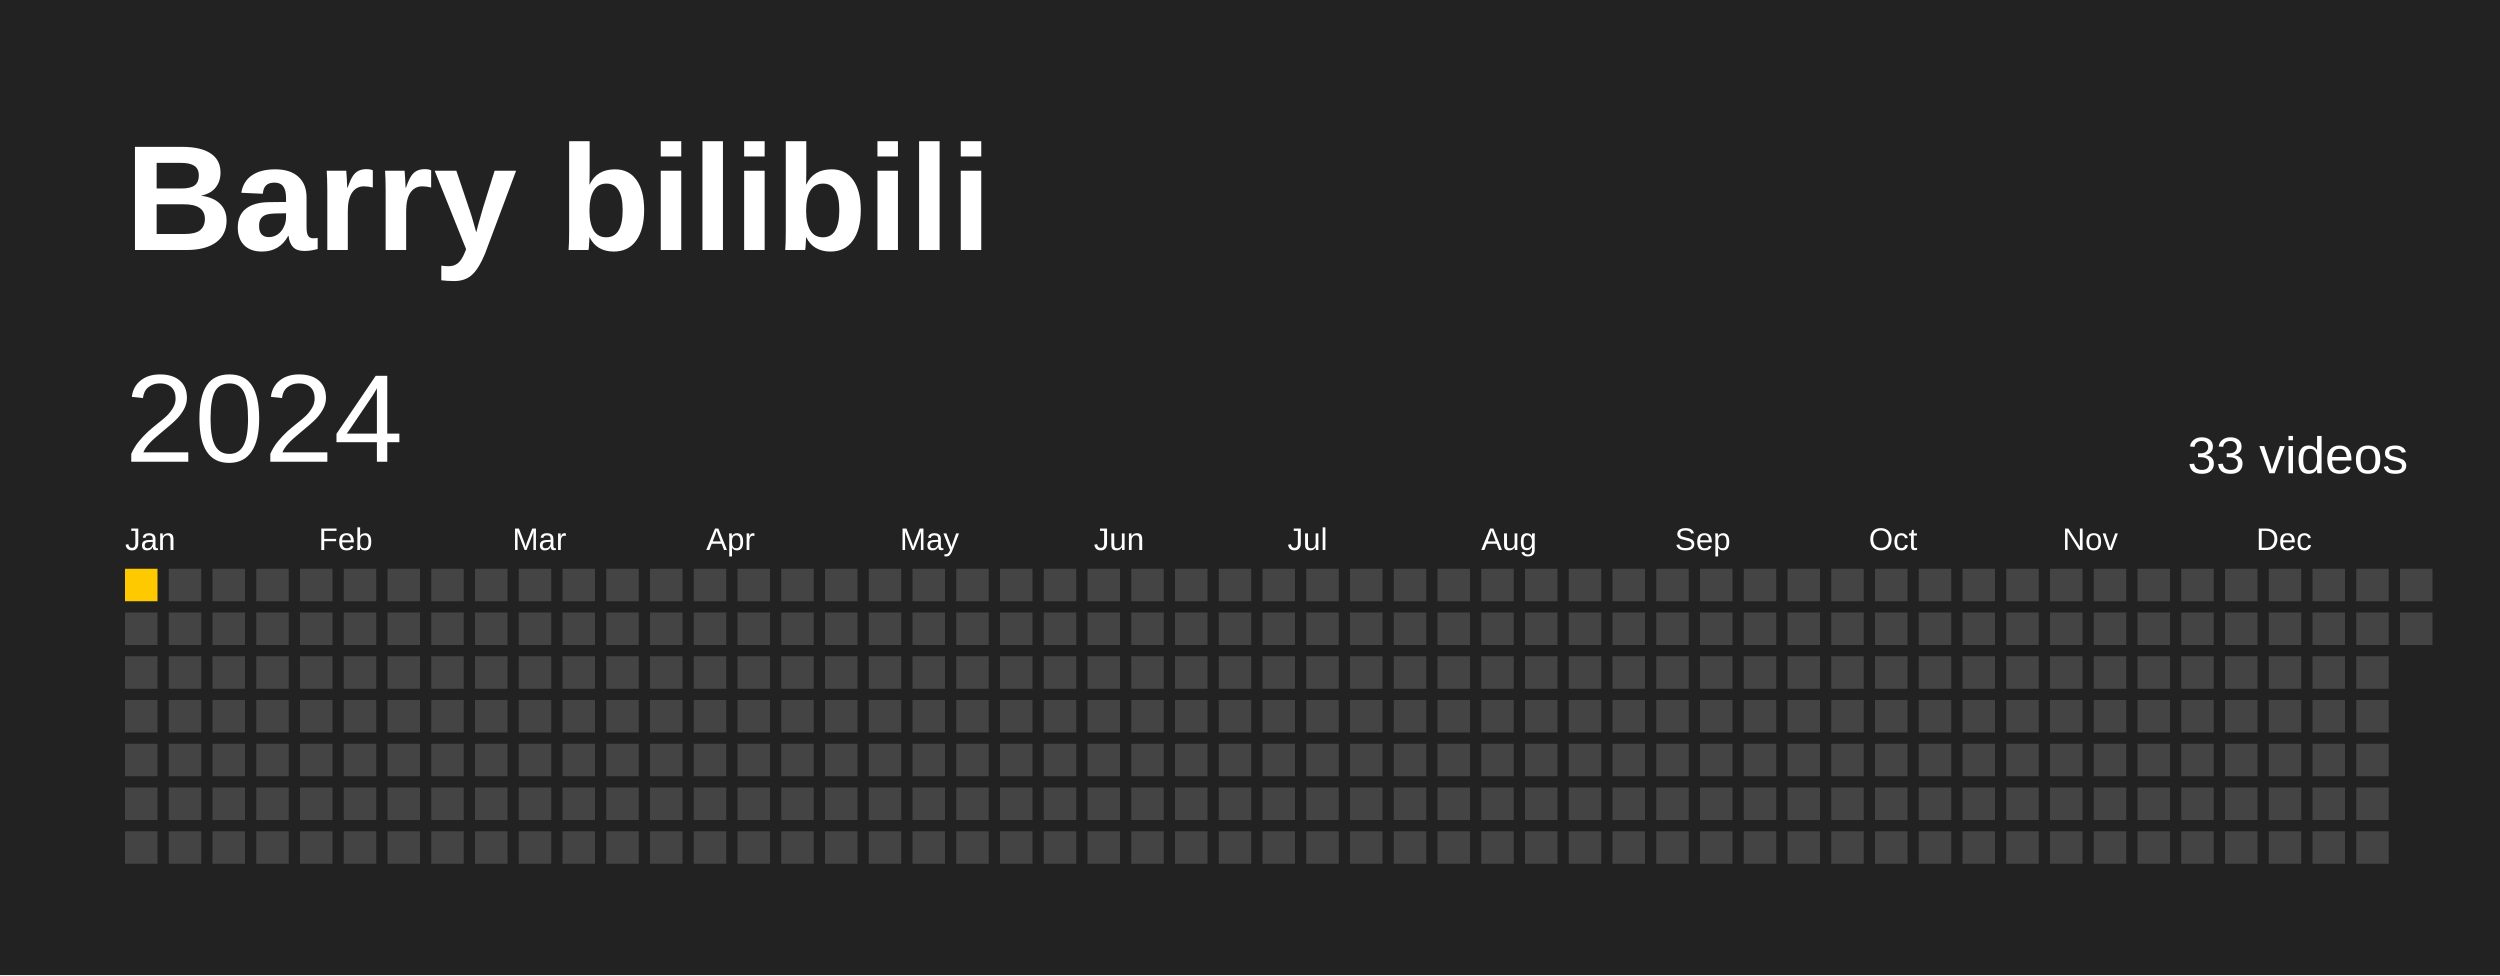
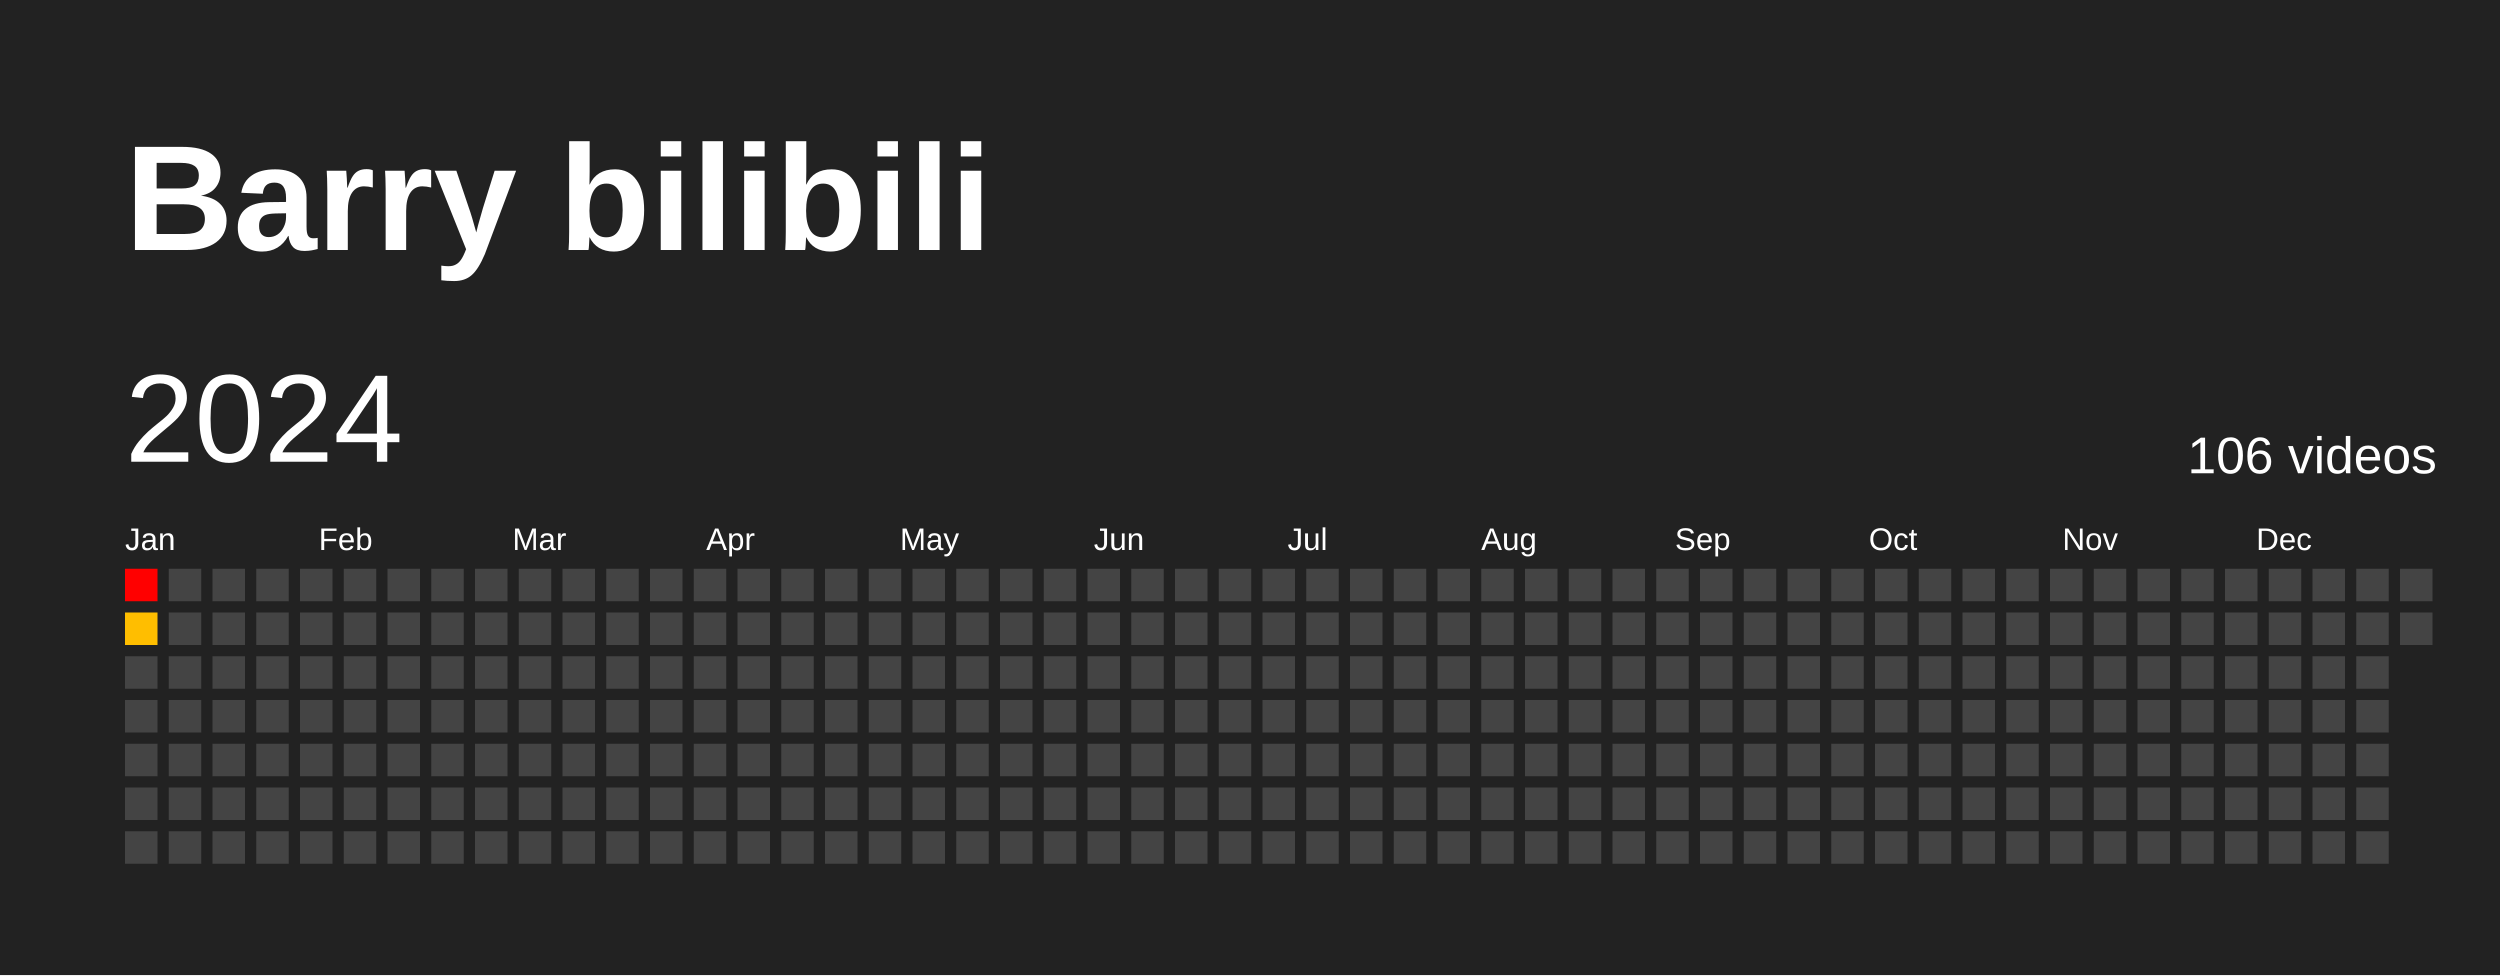
<svg xmlns="http://www.w3.org/2000/svg" baseProfile="full" height="78mm" version="1.1" viewBox="0,0,200,78" width="200mm">
  <defs />
  <rect fill="#222222" height="78" width="200" x="0" y="0" />
  <text fill="#FFFFFF" style="font-size:12px; font-family:Arial; font-weight:bold;" x="10" y="20">Barry bilibili</text>
  <text dominant-baseline="hanging" fill="#FFFFFF" style="font-size:10.0px; font-family:Arial;" x="10" y="30">2024</text>
-   <text dominant-baseline="hanging" fill="#FFFFFF" style="font-size:4.125px; font-family:Arial;" x="175" y="35">33 videos</text>
+   <text dominant-baseline="hanging" fill="#FFFFFF" style="font-size:4.125px; font-family:Arial;" x="175" y="35">106 videos</text>
  <text fill="#FFFFFF" style="font-size:2.5px; font-family:Arial" x="10.0" y="44">Jan</text>
  <text fill="#FFFFFF" style="font-size:2.5px; font-family:Arial" x="25.5" y="44">Feb</text>
  <text fill="#FFFFFF" style="font-size:2.5px; font-family:Arial" x="41.0" y="44">Mar</text>
  <text fill="#FFFFFF" style="font-size:2.5px; font-family:Arial" x="56.5" y="44">Apr</text>
  <text fill="#FFFFFF" style="font-size:2.5px; font-family:Arial" x="72.0" y="44">May</text>
  <text fill="#FFFFFF" style="font-size:2.5px; font-family:Arial" x="87.5" y="44">Jun</text>
  <text fill="#FFFFFF" style="font-size:2.5px; font-family:Arial" x="103.0" y="44">Jul</text>
  <text fill="#FFFFFF" style="font-size:2.5px; font-family:Arial" x="118.5" y="44">Aug</text>
  <text fill="#FFFFFF" style="font-size:2.5px; font-family:Arial" x="134.0" y="44">Sep</text>
  <text fill="#FFFFFF" style="font-size:2.5px; font-family:Arial" x="149.5" y="44">Oct</text>
  <text fill="#FFFFFF" style="font-size:2.5px; font-family:Arial" x="165.0" y="44">Nov</text>
  <text fill="#FFFFFF" style="font-size:2.5px; font-family:Arial" x="180.5" y="44">Dec</text>
-   <rect fill="#ffc900" height="2.6" width="2.6" x="10.0" y="45.5" />
-   <rect fill="#444444" height="2.6" width="2.6" x="10.0" y="49.0" />
+   <rect fill="red" height="2.6" width="2.6" x="10.0" y="45.5" />
+   <rect fill="#ffbe00" height="2.6" width="2.6" x="10.0" y="49.0" />
  <rect fill="#444444" height="2.6" width="2.6" x="10.0" y="52.5" />
  <rect fill="#444444" height="2.6" width="2.6" x="10.0" y="56.0" />
  <rect fill="#444444" height="2.6" width="2.6" x="10.0" y="59.5" />
  <rect fill="#444444" height="2.6" width="2.6" x="10.0" y="63.0" />
  <rect fill="#444444" height="2.6" width="2.6" x="10.0" y="66.5" />
  <rect fill="#444444" height="2.6" width="2.6" x="13.5" y="45.5" />
  <rect fill="#444444" height="2.6" width="2.6" x="13.5" y="49.0" />
  <rect fill="#444444" height="2.6" width="2.6" x="13.5" y="52.5" />
  <rect fill="#444444" height="2.6" width="2.6" x="13.5" y="56.0" />
  <rect fill="#444444" height="2.6" width="2.6" x="13.5" y="59.5" />
  <rect fill="#444444" height="2.6" width="2.6" x="13.5" y="63.0" />
  <rect fill="#444444" height="2.6" width="2.6" x="13.5" y="66.5" />
  <rect fill="#444444" height="2.6" width="2.6" x="17.0" y="45.5" />
  <rect fill="#444444" height="2.6" width="2.6" x="17.0" y="49.0" />
  <rect fill="#444444" height="2.6" width="2.6" x="17.0" y="52.5" />
  <rect fill="#444444" height="2.6" width="2.6" x="17.0" y="56.0" />
  <rect fill="#444444" height="2.6" width="2.6" x="17.0" y="59.5" />
  <rect fill="#444444" height="2.6" width="2.6" x="17.0" y="63.0" />
  <rect fill="#444444" height="2.6" width="2.6" x="17.0" y="66.5" />
  <rect fill="#444444" height="2.6" width="2.6" x="20.5" y="45.5" />
  <rect fill="#444444" height="2.6" width="2.6" x="20.5" y="49.0" />
  <rect fill="#444444" height="2.6" width="2.6" x="20.5" y="52.5" />
  <rect fill="#444444" height="2.6" width="2.6" x="20.5" y="56.0" />
  <rect fill="#444444" height="2.6" width="2.6" x="20.5" y="59.5" />
  <rect fill="#444444" height="2.6" width="2.6" x="20.5" y="63.0" />
  <rect fill="#444444" height="2.6" width="2.6" x="20.5" y="66.5" />
  <rect fill="#444444" height="2.6" width="2.6" x="24.0" y="45.5" />
  <rect fill="#444444" height="2.6" width="2.6" x="24.0" y="49.0" />
  <rect fill="#444444" height="2.6" width="2.6" x="24.0" y="52.5" />
  <rect fill="#444444" height="2.6" width="2.6" x="24.0" y="56.0" />
  <rect fill="#444444" height="2.6" width="2.6" x="24.0" y="59.5" />
  <rect fill="#444444" height="2.6" width="2.6" x="24.0" y="63.0" />
  <rect fill="#444444" height="2.6" width="2.6" x="24.0" y="66.5" />
  <rect fill="#444444" height="2.6" width="2.6" x="27.5" y="45.5" />
  <rect fill="#444444" height="2.6" width="2.6" x="27.5" y="49.0" />
  <rect fill="#444444" height="2.6" width="2.6" x="27.5" y="52.5" />
  <rect fill="#444444" height="2.6" width="2.6" x="27.5" y="56.0" />
  <rect fill="#444444" height="2.6" width="2.6" x="27.5" y="59.5" />
  <rect fill="#444444" height="2.6" width="2.6" x="27.5" y="63.0" />
  <rect fill="#444444" height="2.6" width="2.6" x="27.5" y="66.5" />
  <rect fill="#444444" height="2.6" width="2.6" x="31.0" y="45.5" />
  <rect fill="#444444" height="2.6" width="2.6" x="31.0" y="49.0" />
  <rect fill="#444444" height="2.6" width="2.6" x="31.0" y="52.5" />
  <rect fill="#444444" height="2.6" width="2.6" x="31.0" y="56.0" />
  <rect fill="#444444" height="2.6" width="2.6" x="31.0" y="59.5" />
  <rect fill="#444444" height="2.6" width="2.6" x="31.0" y="63.0" />
  <rect fill="#444444" height="2.6" width="2.6" x="31.0" y="66.5" />
  <rect fill="#444444" height="2.6" width="2.6" x="34.5" y="45.5" />
  <rect fill="#444444" height="2.6" width="2.6" x="34.5" y="49.0" />
  <rect fill="#444444" height="2.6" width="2.6" x="34.5" y="52.5" />
  <rect fill="#444444" height="2.6" width="2.6" x="34.5" y="56.0" />
  <rect fill="#444444" height="2.6" width="2.6" x="34.5" y="59.5" />
  <rect fill="#444444" height="2.6" width="2.6" x="34.5" y="63.0" />
  <rect fill="#444444" height="2.6" width="2.6" x="34.5" y="66.5" />
  <rect fill="#444444" height="2.6" width="2.6" x="38.0" y="45.5" />
  <rect fill="#444444" height="2.6" width="2.6" x="38.0" y="49.0" />
  <rect fill="#444444" height="2.6" width="2.6" x="38.0" y="52.5" />
  <rect fill="#444444" height="2.6" width="2.6" x="38.0" y="56.0" />
  <rect fill="#444444" height="2.6" width="2.6" x="38.0" y="59.5" />
  <rect fill="#444444" height="2.6" width="2.6" x="38.0" y="63.0" />
  <rect fill="#444444" height="2.6" width="2.6" x="38.0" y="66.5" />
  <rect fill="#444444" height="2.6" width="2.6" x="41.5" y="45.5" />
  <rect fill="#444444" height="2.6" width="2.6" x="41.5" y="49.0" />
  <rect fill="#444444" height="2.6" width="2.6" x="41.5" y="52.5" />
  <rect fill="#444444" height="2.6" width="2.6" x="41.5" y="56.0" />
  <rect fill="#444444" height="2.6" width="2.6" x="41.5" y="59.5" />
  <rect fill="#444444" height="2.6" width="2.6" x="41.5" y="63.0" />
  <rect fill="#444444" height="2.6" width="2.6" x="41.5" y="66.5" />
  <rect fill="#444444" height="2.6" width="2.6" x="45.0" y="45.5" />
  <rect fill="#444444" height="2.6" width="2.6" x="45.0" y="49.0" />
  <rect fill="#444444" height="2.6" width="2.6" x="45.0" y="52.5" />
  <rect fill="#444444" height="2.6" width="2.6" x="45.0" y="56.0" />
  <rect fill="#444444" height="2.6" width="2.6" x="45.0" y="59.5" />
  <rect fill="#444444" height="2.6" width="2.6" x="45.0" y="63.0" />
  <rect fill="#444444" height="2.6" width="2.6" x="45.0" y="66.5" />
  <rect fill="#444444" height="2.6" width="2.6" x="48.5" y="45.5" />
  <rect fill="#444444" height="2.6" width="2.6" x="48.5" y="49.0" />
  <rect fill="#444444" height="2.6" width="2.6" x="48.5" y="52.5" />
  <rect fill="#444444" height="2.6" width="2.6" x="48.5" y="56.0" />
  <rect fill="#444444" height="2.6" width="2.6" x="48.5" y="59.5" />
  <rect fill="#444444" height="2.6" width="2.6" x="48.5" y="63.0" />
  <rect fill="#444444" height="2.6" width="2.6" x="48.5" y="66.5" />
  <rect fill="#444444" height="2.6" width="2.6" x="52.0" y="45.5" />
  <rect fill="#444444" height="2.6" width="2.6" x="52.0" y="49.0" />
  <rect fill="#444444" height="2.6" width="2.6" x="52.0" y="52.5" />
  <rect fill="#444444" height="2.6" width="2.6" x="52.0" y="56.0" />
  <rect fill="#444444" height="2.6" width="2.6" x="52.0" y="59.5" />
  <rect fill="#444444" height="2.6" width="2.6" x="52.0" y="63.0" />
  <rect fill="#444444" height="2.6" width="2.6" x="52.0" y="66.5" />
  <rect fill="#444444" height="2.6" width="2.6" x="55.5" y="45.5" />
  <rect fill="#444444" height="2.6" width="2.6" x="55.5" y="49.0" />
  <rect fill="#444444" height="2.6" width="2.6" x="55.5" y="52.5" />
  <rect fill="#444444" height="2.6" width="2.6" x="55.5" y="56.0" />
  <rect fill="#444444" height="2.6" width="2.6" x="55.5" y="59.5" />
  <rect fill="#444444" height="2.6" width="2.6" x="55.5" y="63.0" />
  <rect fill="#444444" height="2.6" width="2.6" x="55.5" y="66.5" />
  <rect fill="#444444" height="2.6" width="2.6" x="59.0" y="45.5" />
  <rect fill="#444444" height="2.6" width="2.6" x="59.0" y="49.0" />
  <rect fill="#444444" height="2.6" width="2.6" x="59.0" y="52.5" />
  <rect fill="#444444" height="2.6" width="2.6" x="59.0" y="56.0" />
  <rect fill="#444444" height="2.6" width="2.6" x="59.0" y="59.5" />
  <rect fill="#444444" height="2.6" width="2.6" x="59.0" y="63.0" />
  <rect fill="#444444" height="2.6" width="2.6" x="59.0" y="66.5" />
  <rect fill="#444444" height="2.6" width="2.6" x="62.5" y="45.5" />
  <rect fill="#444444" height="2.6" width="2.6" x="62.5" y="49.0" />
  <rect fill="#444444" height="2.6" width="2.6" x="62.5" y="52.5" />
  <rect fill="#444444" height="2.6" width="2.6" x="62.5" y="56.0" />
  <rect fill="#444444" height="2.6" width="2.6" x="62.5" y="59.5" />
  <rect fill="#444444" height="2.6" width="2.6" x="62.5" y="63.0" />
  <rect fill="#444444" height="2.6" width="2.6" x="62.5" y="66.5" />
  <rect fill="#444444" height="2.6" width="2.6" x="66.0" y="45.5" />
  <rect fill="#444444" height="2.6" width="2.6" x="66.0" y="49.0" />
  <rect fill="#444444" height="2.6" width="2.6" x="66.0" y="52.5" />
  <rect fill="#444444" height="2.6" width="2.6" x="66.0" y="56.0" />
  <rect fill="#444444" height="2.6" width="2.6" x="66.0" y="59.5" />
  <rect fill="#444444" height="2.6" width="2.6" x="66.0" y="63.0" />
  <rect fill="#444444" height="2.6" width="2.6" x="66.0" y="66.5" />
  <rect fill="#444444" height="2.6" width="2.6" x="69.5" y="45.5" />
  <rect fill="#444444" height="2.6" width="2.6" x="69.5" y="49.0" />
  <rect fill="#444444" height="2.6" width="2.6" x="69.5" y="52.5" />
  <rect fill="#444444" height="2.6" width="2.6" x="69.5" y="56.0" />
  <rect fill="#444444" height="2.6" width="2.6" x="69.5" y="59.5" />
  <rect fill="#444444" height="2.6" width="2.6" x="69.5" y="63.0" />
  <rect fill="#444444" height="2.6" width="2.6" x="69.5" y="66.5" />
  <rect fill="#444444" height="2.6" width="2.6" x="73.0" y="45.5" />
  <rect fill="#444444" height="2.6" width="2.6" x="73.0" y="49.0" />
  <rect fill="#444444" height="2.6" width="2.6" x="73.0" y="52.5" />
  <rect fill="#444444" height="2.6" width="2.6" x="73.0" y="56.0" />
  <rect fill="#444444" height="2.6" width="2.6" x="73.0" y="59.5" />
  <rect fill="#444444" height="2.6" width="2.6" x="73.0" y="63.0" />
  <rect fill="#444444" height="2.6" width="2.6" x="73.0" y="66.5" />
  <rect fill="#444444" height="2.6" width="2.6" x="76.5" y="45.5" />
  <rect fill="#444444" height="2.6" width="2.6" x="76.5" y="49.0" />
  <rect fill="#444444" height="2.6" width="2.6" x="76.5" y="52.5" />
  <rect fill="#444444" height="2.6" width="2.6" x="76.5" y="56.0" />
  <rect fill="#444444" height="2.6" width="2.6" x="76.5" y="59.5" />
  <rect fill="#444444" height="2.6" width="2.6" x="76.5" y="63.0" />
  <rect fill="#444444" height="2.6" width="2.6" x="76.5" y="66.5" />
  <rect fill="#444444" height="2.6" width="2.6" x="80.0" y="45.5" />
  <rect fill="#444444" height="2.6" width="2.6" x="80.0" y="49.0" />
  <rect fill="#444444" height="2.6" width="2.6" x="80.0" y="52.5" />
  <rect fill="#444444" height="2.6" width="2.6" x="80.0" y="56.0" />
  <rect fill="#444444" height="2.6" width="2.6" x="80.0" y="59.5" />
  <rect fill="#444444" height="2.6" width="2.6" x="80.0" y="63.0" />
  <rect fill="#444444" height="2.6" width="2.6" x="80.0" y="66.5" />
  <rect fill="#444444" height="2.6" width="2.6" x="83.5" y="45.5" />
  <rect fill="#444444" height="2.6" width="2.6" x="83.5" y="49.0" />
  <rect fill="#444444" height="2.6" width="2.6" x="83.5" y="52.5" />
  <rect fill="#444444" height="2.6" width="2.6" x="83.5" y="56.0" />
  <rect fill="#444444" height="2.6" width="2.6" x="83.5" y="59.5" />
  <rect fill="#444444" height="2.6" width="2.6" x="83.5" y="63.0" />
  <rect fill="#444444" height="2.6" width="2.6" x="83.5" y="66.5" />
  <rect fill="#444444" height="2.6" width="2.6" x="87.0" y="45.5" />
  <rect fill="#444444" height="2.6" width="2.6" x="87.0" y="49.0" />
  <rect fill="#444444" height="2.6" width="2.6" x="87.0" y="52.5" />
  <rect fill="#444444" height="2.6" width="2.6" x="87.0" y="56.0" />
  <rect fill="#444444" height="2.6" width="2.6" x="87.0" y="59.5" />
  <rect fill="#444444" height="2.6" width="2.6" x="87.0" y="63.0" />
  <rect fill="#444444" height="2.6" width="2.6" x="87.0" y="66.5" />
  <rect fill="#444444" height="2.6" width="2.6" x="90.5" y="45.5" />
  <rect fill="#444444" height="2.6" width="2.6" x="90.5" y="49.0" />
  <rect fill="#444444" height="2.6" width="2.6" x="90.5" y="52.5" />
  <rect fill="#444444" height="2.6" width="2.6" x="90.5" y="56.0" />
  <rect fill="#444444" height="2.6" width="2.6" x="90.5" y="59.5" />
  <rect fill="#444444" height="2.6" width="2.6" x="90.5" y="63.0" />
  <rect fill="#444444" height="2.6" width="2.6" x="90.5" y="66.5" />
  <rect fill="#444444" height="2.6" width="2.6" x="94.0" y="45.5" />
  <rect fill="#444444" height="2.6" width="2.6" x="94.0" y="49.0" />
  <rect fill="#444444" height="2.6" width="2.6" x="94.0" y="52.5" />
  <rect fill="#444444" height="2.6" width="2.6" x="94.0" y="56.0" />
  <rect fill="#444444" height="2.6" width="2.6" x="94.0" y="59.5" />
  <rect fill="#444444" height="2.6" width="2.6" x="94.0" y="63.0" />
  <rect fill="#444444" height="2.6" width="2.6" x="94.0" y="66.5" />
  <rect fill="#444444" height="2.6" width="2.6" x="97.5" y="45.5" />
  <rect fill="#444444" height="2.6" width="2.6" x="97.5" y="49.0" />
  <rect fill="#444444" height="2.6" width="2.6" x="97.5" y="52.5" />
  <rect fill="#444444" height="2.6" width="2.6" x="97.5" y="56.0" />
  <rect fill="#444444" height="2.6" width="2.6" x="97.5" y="59.5" />
  <rect fill="#444444" height="2.6" width="2.6" x="97.5" y="63.0" />
  <rect fill="#444444" height="2.6" width="2.6" x="97.5" y="66.5" />
  <rect fill="#444444" height="2.6" width="2.6" x="101.0" y="45.5" />
  <rect fill="#444444" height="2.6" width="2.6" x="101.0" y="49.0" />
  <rect fill="#444444" height="2.6" width="2.6" x="101.0" y="52.5" />
  <rect fill="#444444" height="2.6" width="2.6" x="101.0" y="56.0" />
  <rect fill="#444444" height="2.6" width="2.6" x="101.0" y="59.5" />
  <rect fill="#444444" height="2.6" width="2.6" x="101.0" y="63.0" />
  <rect fill="#444444" height="2.6" width="2.6" x="101.0" y="66.5" />
  <rect fill="#444444" height="2.6" width="2.6" x="104.5" y="45.5" />
  <rect fill="#444444" height="2.6" width="2.6" x="104.5" y="49.0" />
  <rect fill="#444444" height="2.6" width="2.6" x="104.5" y="52.5" />
  <rect fill="#444444" height="2.6" width="2.6" x="104.5" y="56.0" />
  <rect fill="#444444" height="2.6" width="2.6" x="104.5" y="59.5" />
  <rect fill="#444444" height="2.6" width="2.6" x="104.5" y="63.0" />
  <rect fill="#444444" height="2.6" width="2.6" x="104.5" y="66.5" />
  <rect fill="#444444" height="2.6" width="2.6" x="108.0" y="45.5" />
  <rect fill="#444444" height="2.6" width="2.6" x="108.0" y="49.0" />
  <rect fill="#444444" height="2.6" width="2.6" x="108.0" y="52.5" />
  <rect fill="#444444" height="2.6" width="2.6" x="108.0" y="56.0" />
  <rect fill="#444444" height="2.6" width="2.6" x="108.0" y="59.5" />
  <rect fill="#444444" height="2.6" width="2.6" x="108.0" y="63.0" />
  <rect fill="#444444" height="2.6" width="2.6" x="108.0" y="66.5" />
  <rect fill="#444444" height="2.6" width="2.6" x="111.5" y="45.5" />
  <rect fill="#444444" height="2.6" width="2.6" x="111.5" y="49.0" />
  <rect fill="#444444" height="2.6" width="2.6" x="111.5" y="52.5" />
  <rect fill="#444444" height="2.6" width="2.6" x="111.5" y="56.0" />
  <rect fill="#444444" height="2.6" width="2.6" x="111.5" y="59.5" />
  <rect fill="#444444" height="2.6" width="2.6" x="111.5" y="63.0" />
  <rect fill="#444444" height="2.6" width="2.6" x="111.5" y="66.5" />
  <rect fill="#444444" height="2.6" width="2.6" x="115.0" y="45.5" />
  <rect fill="#444444" height="2.6" width="2.6" x="115.0" y="49.0" />
  <rect fill="#444444" height="2.6" width="2.6" x="115.0" y="52.5" />
  <rect fill="#444444" height="2.6" width="2.6" x="115.0" y="56.0" />
  <rect fill="#444444" height="2.6" width="2.6" x="115.0" y="59.5" />
  <rect fill="#444444" height="2.6" width="2.6" x="115.0" y="63.0" />
  <rect fill="#444444" height="2.6" width="2.6" x="115.0" y="66.5" />
  <rect fill="#444444" height="2.6" width="2.6" x="118.5" y="45.5" />
  <rect fill="#444444" height="2.6" width="2.6" x="118.5" y="49.0" />
  <rect fill="#444444" height="2.6" width="2.6" x="118.5" y="52.5" />
  <rect fill="#444444" height="2.6" width="2.6" x="118.5" y="56.0" />
  <rect fill="#444444" height="2.6" width="2.6" x="118.5" y="59.5" />
  <rect fill="#444444" height="2.6" width="2.6" x="118.5" y="63.0" />
  <rect fill="#444444" height="2.6" width="2.6" x="118.5" y="66.5" />
  <rect fill="#444444" height="2.6" width="2.6" x="122.0" y="45.5" />
  <rect fill="#444444" height="2.6" width="2.6" x="122.0" y="49.0" />
  <rect fill="#444444" height="2.6" width="2.6" x="122.0" y="52.5" />
  <rect fill="#444444" height="2.6" width="2.6" x="122.0" y="56.0" />
  <rect fill="#444444" height="2.6" width="2.6" x="122.0" y="59.5" />
  <rect fill="#444444" height="2.6" width="2.6" x="122.0" y="63.0" />
  <rect fill="#444444" height="2.6" width="2.6" x="122.0" y="66.5" />
  <rect fill="#444444" height="2.6" width="2.6" x="125.5" y="45.5" />
  <rect fill="#444444" height="2.6" width="2.6" x="125.5" y="49.0" />
  <rect fill="#444444" height="2.6" width="2.6" x="125.5" y="52.5" />
  <rect fill="#444444" height="2.6" width="2.6" x="125.5" y="56.0" />
  <rect fill="#444444" height="2.6" width="2.6" x="125.5" y="59.5" />
  <rect fill="#444444" height="2.6" width="2.6" x="125.5" y="63.0" />
  <rect fill="#444444" height="2.6" width="2.6" x="125.5" y="66.5" />
  <rect fill="#444444" height="2.6" width="2.6" x="129.0" y="45.5" />
  <rect fill="#444444" height="2.6" width="2.6" x="129.0" y="49.0" />
  <rect fill="#444444" height="2.6" width="2.6" x="129.0" y="52.5" />
  <rect fill="#444444" height="2.6" width="2.6" x="129.0" y="56.0" />
  <rect fill="#444444" height="2.6" width="2.6" x="129.0" y="59.5" />
  <rect fill="#444444" height="2.6" width="2.6" x="129.0" y="63.0" />
  <rect fill="#444444" height="2.6" width="2.6" x="129.0" y="66.5" />
  <rect fill="#444444" height="2.6" width="2.6" x="132.5" y="45.5" />
  <rect fill="#444444" height="2.6" width="2.6" x="132.5" y="49.0" />
  <rect fill="#444444" height="2.6" width="2.6" x="132.5" y="52.5" />
  <rect fill="#444444" height="2.6" width="2.6" x="132.5" y="56.0" />
  <rect fill="#444444" height="2.6" width="2.6" x="132.5" y="59.5" />
  <rect fill="#444444" height="2.6" width="2.6" x="132.5" y="63.0" />
  <rect fill="#444444" height="2.6" width="2.6" x="132.5" y="66.5" />
  <rect fill="#444444" height="2.6" width="2.6" x="136.0" y="45.5" />
  <rect fill="#444444" height="2.6" width="2.6" x="136.0" y="49.0" />
  <rect fill="#444444" height="2.6" width="2.6" x="136.0" y="52.5" />
  <rect fill="#444444" height="2.6" width="2.6" x="136.0" y="56.0" />
  <rect fill="#444444" height="2.6" width="2.6" x="136.0" y="59.5" />
  <rect fill="#444444" height="2.6" width="2.6" x="136.0" y="63.0" />
  <rect fill="#444444" height="2.6" width="2.6" x="136.0" y="66.5" />
  <rect fill="#444444" height="2.6" width="2.6" x="139.5" y="45.5" />
  <rect fill="#444444" height="2.6" width="2.6" x="139.5" y="49.0" />
  <rect fill="#444444" height="2.6" width="2.6" x="139.5" y="52.5" />
  <rect fill="#444444" height="2.6" width="2.6" x="139.5" y="56.0" />
  <rect fill="#444444" height="2.6" width="2.6" x="139.5" y="59.5" />
  <rect fill="#444444" height="2.6" width="2.6" x="139.5" y="63.0" />
  <rect fill="#444444" height="2.6" width="2.6" x="139.5" y="66.5" />
  <rect fill="#444444" height="2.6" width="2.6" x="143.0" y="45.5" />
  <rect fill="#444444" height="2.6" width="2.6" x="143.0" y="49.0" />
  <rect fill="#444444" height="2.6" width="2.6" x="143.0" y="52.5" />
  <rect fill="#444444" height="2.6" width="2.6" x="143.0" y="56.0" />
  <rect fill="#444444" height="2.6" width="2.6" x="143.0" y="59.5" />
  <rect fill="#444444" height="2.6" width="2.6" x="143.0" y="63.0" />
  <rect fill="#444444" height="2.6" width="2.6" x="143.0" y="66.5" />
  <rect fill="#444444" height="2.6" width="2.6" x="146.5" y="45.5" />
  <rect fill="#444444" height="2.6" width="2.6" x="146.5" y="49.0" />
  <rect fill="#444444" height="2.6" width="2.6" x="146.5" y="52.5" />
  <rect fill="#444444" height="2.6" width="2.6" x="146.5" y="56.0" />
  <rect fill="#444444" height="2.6" width="2.6" x="146.5" y="59.5" />
  <rect fill="#444444" height="2.6" width="2.6" x="146.5" y="63.0" />
  <rect fill="#444444" height="2.6" width="2.6" x="146.5" y="66.5" />
  <rect fill="#444444" height="2.6" width="2.6" x="150.0" y="45.5" />
  <rect fill="#444444" height="2.6" width="2.6" x="150.0" y="49.0" />
  <rect fill="#444444" height="2.6" width="2.6" x="150.0" y="52.5" />
  <rect fill="#444444" height="2.6" width="2.6" x="150.0" y="56.0" />
  <rect fill="#444444" height="2.6" width="2.6" x="150.0" y="59.5" />
  <rect fill="#444444" height="2.6" width="2.6" x="150.0" y="63.0" />
  <rect fill="#444444" height="2.6" width="2.6" x="150.0" y="66.5" />
  <rect fill="#444444" height="2.6" width="2.6" x="153.5" y="45.5" />
  <rect fill="#444444" height="2.6" width="2.6" x="153.5" y="49.0" />
  <rect fill="#444444" height="2.6" width="2.6" x="153.5" y="52.5" />
  <rect fill="#444444" height="2.6" width="2.6" x="153.5" y="56.0" />
  <rect fill="#444444" height="2.6" width="2.6" x="153.5" y="59.5" />
  <rect fill="#444444" height="2.6" width="2.6" x="153.5" y="63.0" />
  <rect fill="#444444" height="2.6" width="2.6" x="153.5" y="66.5" />
  <rect fill="#444444" height="2.6" width="2.6" x="157.0" y="45.5" />
  <rect fill="#444444" height="2.6" width="2.6" x="157.0" y="49.0" />
  <rect fill="#444444" height="2.6" width="2.6" x="157.0" y="52.5" />
  <rect fill="#444444" height="2.6" width="2.6" x="157.0" y="56.0" />
  <rect fill="#444444" height="2.6" width="2.6" x="157.0" y="59.5" />
  <rect fill="#444444" height="2.6" width="2.6" x="157.0" y="63.0" />
  <rect fill="#444444" height="2.6" width="2.6" x="157.0" y="66.5" />
  <rect fill="#444444" height="2.6" width="2.6" x="160.5" y="45.5" />
  <rect fill="#444444" height="2.6" width="2.6" x="160.5" y="49.0" />
  <rect fill="#444444" height="2.6" width="2.6" x="160.5" y="52.5" />
  <rect fill="#444444" height="2.6" width="2.6" x="160.5" y="56.0" />
  <rect fill="#444444" height="2.6" width="2.6" x="160.5" y="59.5" />
  <rect fill="#444444" height="2.6" width="2.6" x="160.5" y="63.0" />
  <rect fill="#444444" height="2.6" width="2.6" x="160.5" y="66.5" />
  <rect fill="#444444" height="2.6" width="2.6" x="164.0" y="45.5" />
  <rect fill="#444444" height="2.6" width="2.6" x="164.0" y="49.0" />
  <rect fill="#444444" height="2.6" width="2.6" x="164.0" y="52.5" />
  <rect fill="#444444" height="2.6" width="2.6" x="164.0" y="56.0" />
  <rect fill="#444444" height="2.6" width="2.6" x="164.0" y="59.5" />
  <rect fill="#444444" height="2.6" width="2.6" x="164.0" y="63.0" />
  <rect fill="#444444" height="2.6" width="2.6" x="164.0" y="66.5" />
  <rect fill="#444444" height="2.6" width="2.6" x="167.5" y="45.5" />
  <rect fill="#444444" height="2.6" width="2.6" x="167.5" y="49.0" />
  <rect fill="#444444" height="2.6" width="2.6" x="167.5" y="52.5" />
  <rect fill="#444444" height="2.6" width="2.6" x="167.5" y="56.0" />
  <rect fill="#444444" height="2.6" width="2.6" x="167.5" y="59.5" />
  <rect fill="#444444" height="2.6" width="2.6" x="167.5" y="63.0" />
  <rect fill="#444444" height="2.6" width="2.6" x="167.5" y="66.5" />
  <rect fill="#444444" height="2.6" width="2.6" x="171.0" y="45.5" />
  <rect fill="#444444" height="2.6" width="2.6" x="171.0" y="49.0" />
  <rect fill="#444444" height="2.6" width="2.6" x="171.0" y="52.5" />
  <rect fill="#444444" height="2.6" width="2.6" x="171.0" y="56.0" />
  <rect fill="#444444" height="2.6" width="2.6" x="171.0" y="59.5" />
  <rect fill="#444444" height="2.6" width="2.6" x="171.0" y="63.0" />
  <rect fill="#444444" height="2.6" width="2.6" x="171.0" y="66.5" />
  <rect fill="#444444" height="2.6" width="2.6" x="174.5" y="45.5" />
  <rect fill="#444444" height="2.6" width="2.6" x="174.5" y="49.0" />
  <rect fill="#444444" height="2.6" width="2.6" x="174.5" y="52.5" />
  <rect fill="#444444" height="2.6" width="2.6" x="174.5" y="56.0" />
  <rect fill="#444444" height="2.6" width="2.6" x="174.5" y="59.5" />
  <rect fill="#444444" height="2.6" width="2.6" x="174.5" y="63.0" />
  <rect fill="#444444" height="2.6" width="2.6" x="174.5" y="66.5" />
  <rect fill="#444444" height="2.6" width="2.6" x="178.0" y="45.5" />
  <rect fill="#444444" height="2.6" width="2.6" x="178.0" y="49.0" />
  <rect fill="#444444" height="2.6" width="2.6" x="178.0" y="52.5" />
  <rect fill="#444444" height="2.6" width="2.6" x="178.0" y="56.0" />
  <rect fill="#444444" height="2.6" width="2.6" x="178.0" y="59.5" />
  <rect fill="#444444" height="2.6" width="2.6" x="178.0" y="63.0" />
  <rect fill="#444444" height="2.6" width="2.6" x="178.0" y="66.5" />
  <rect fill="#444444" height="2.6" width="2.6" x="181.5" y="45.5" />
  <rect fill="#444444" height="2.6" width="2.6" x="181.5" y="49.0" />
  <rect fill="#444444" height="2.6" width="2.6" x="181.5" y="52.5" />
  <rect fill="#444444" height="2.6" width="2.6" x="181.5" y="56.0" />
  <rect fill="#444444" height="2.6" width="2.6" x="181.5" y="59.5" />
  <rect fill="#444444" height="2.6" width="2.6" x="181.5" y="63.0" />
  <rect fill="#444444" height="2.6" width="2.6" x="181.5" y="66.5" />
  <rect fill="#444444" height="2.6" width="2.6" x="185.0" y="45.5" />
  <rect fill="#444444" height="2.6" width="2.6" x="185.0" y="49.0" />
  <rect fill="#444444" height="2.6" width="2.6" x="185.0" y="52.5" />
  <rect fill="#444444" height="2.6" width="2.6" x="185.0" y="56.0" />
  <rect fill="#444444" height="2.6" width="2.6" x="185.0" y="59.5" />
  <rect fill="#444444" height="2.6" width="2.6" x="185.0" y="63.0" />
  <rect fill="#444444" height="2.6" width="2.6" x="185.0" y="66.5" />
  <rect fill="#444444" height="2.6" width="2.6" x="188.5" y="45.5" />
  <rect fill="#444444" height="2.6" width="2.6" x="188.5" y="49.0" />
  <rect fill="#444444" height="2.6" width="2.6" x="188.5" y="52.5" />
  <rect fill="#444444" height="2.6" width="2.6" x="188.5" y="56.0" />
  <rect fill="#444444" height="2.6" width="2.6" x="188.5" y="59.5" />
  <rect fill="#444444" height="2.6" width="2.6" x="188.5" y="63.0" />
  <rect fill="#444444" height="2.6" width="2.6" x="188.5" y="66.5" />
  <rect fill="#444444" height="2.6" width="2.6" x="192.0" y="45.5" />
  <rect fill="#444444" height="2.6" width="2.6" x="192.0" y="49.0" />
</svg>
